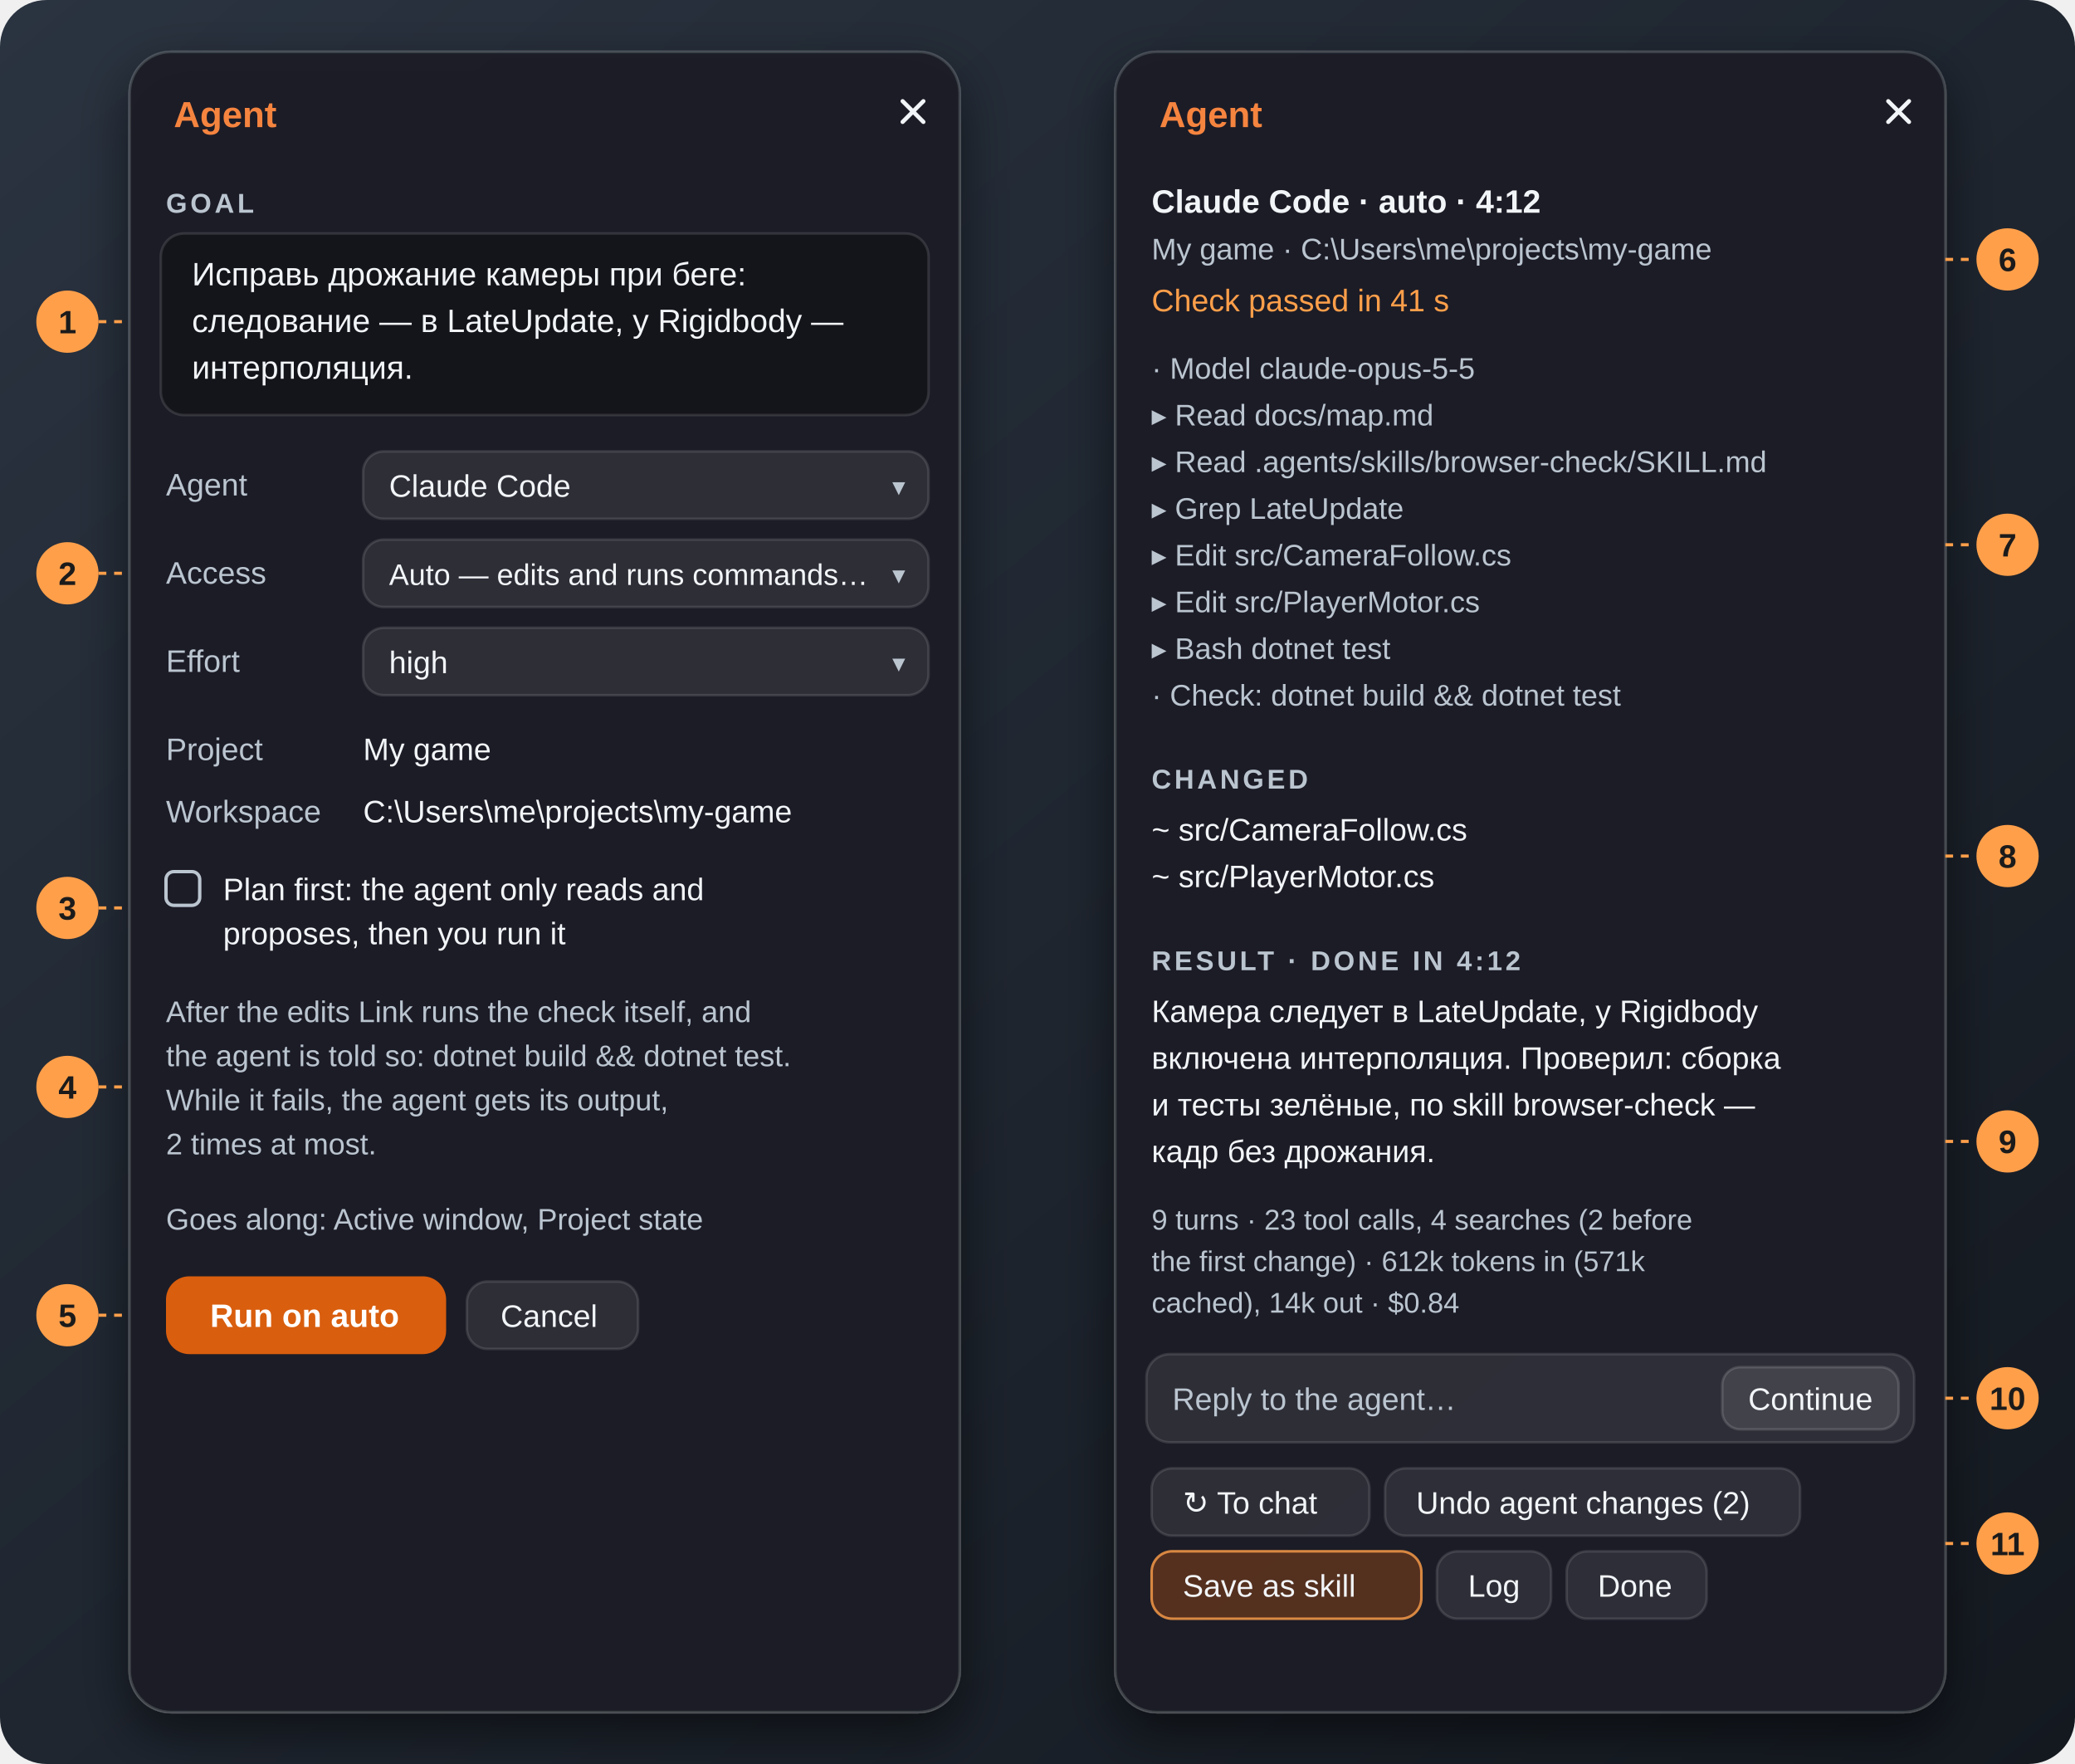
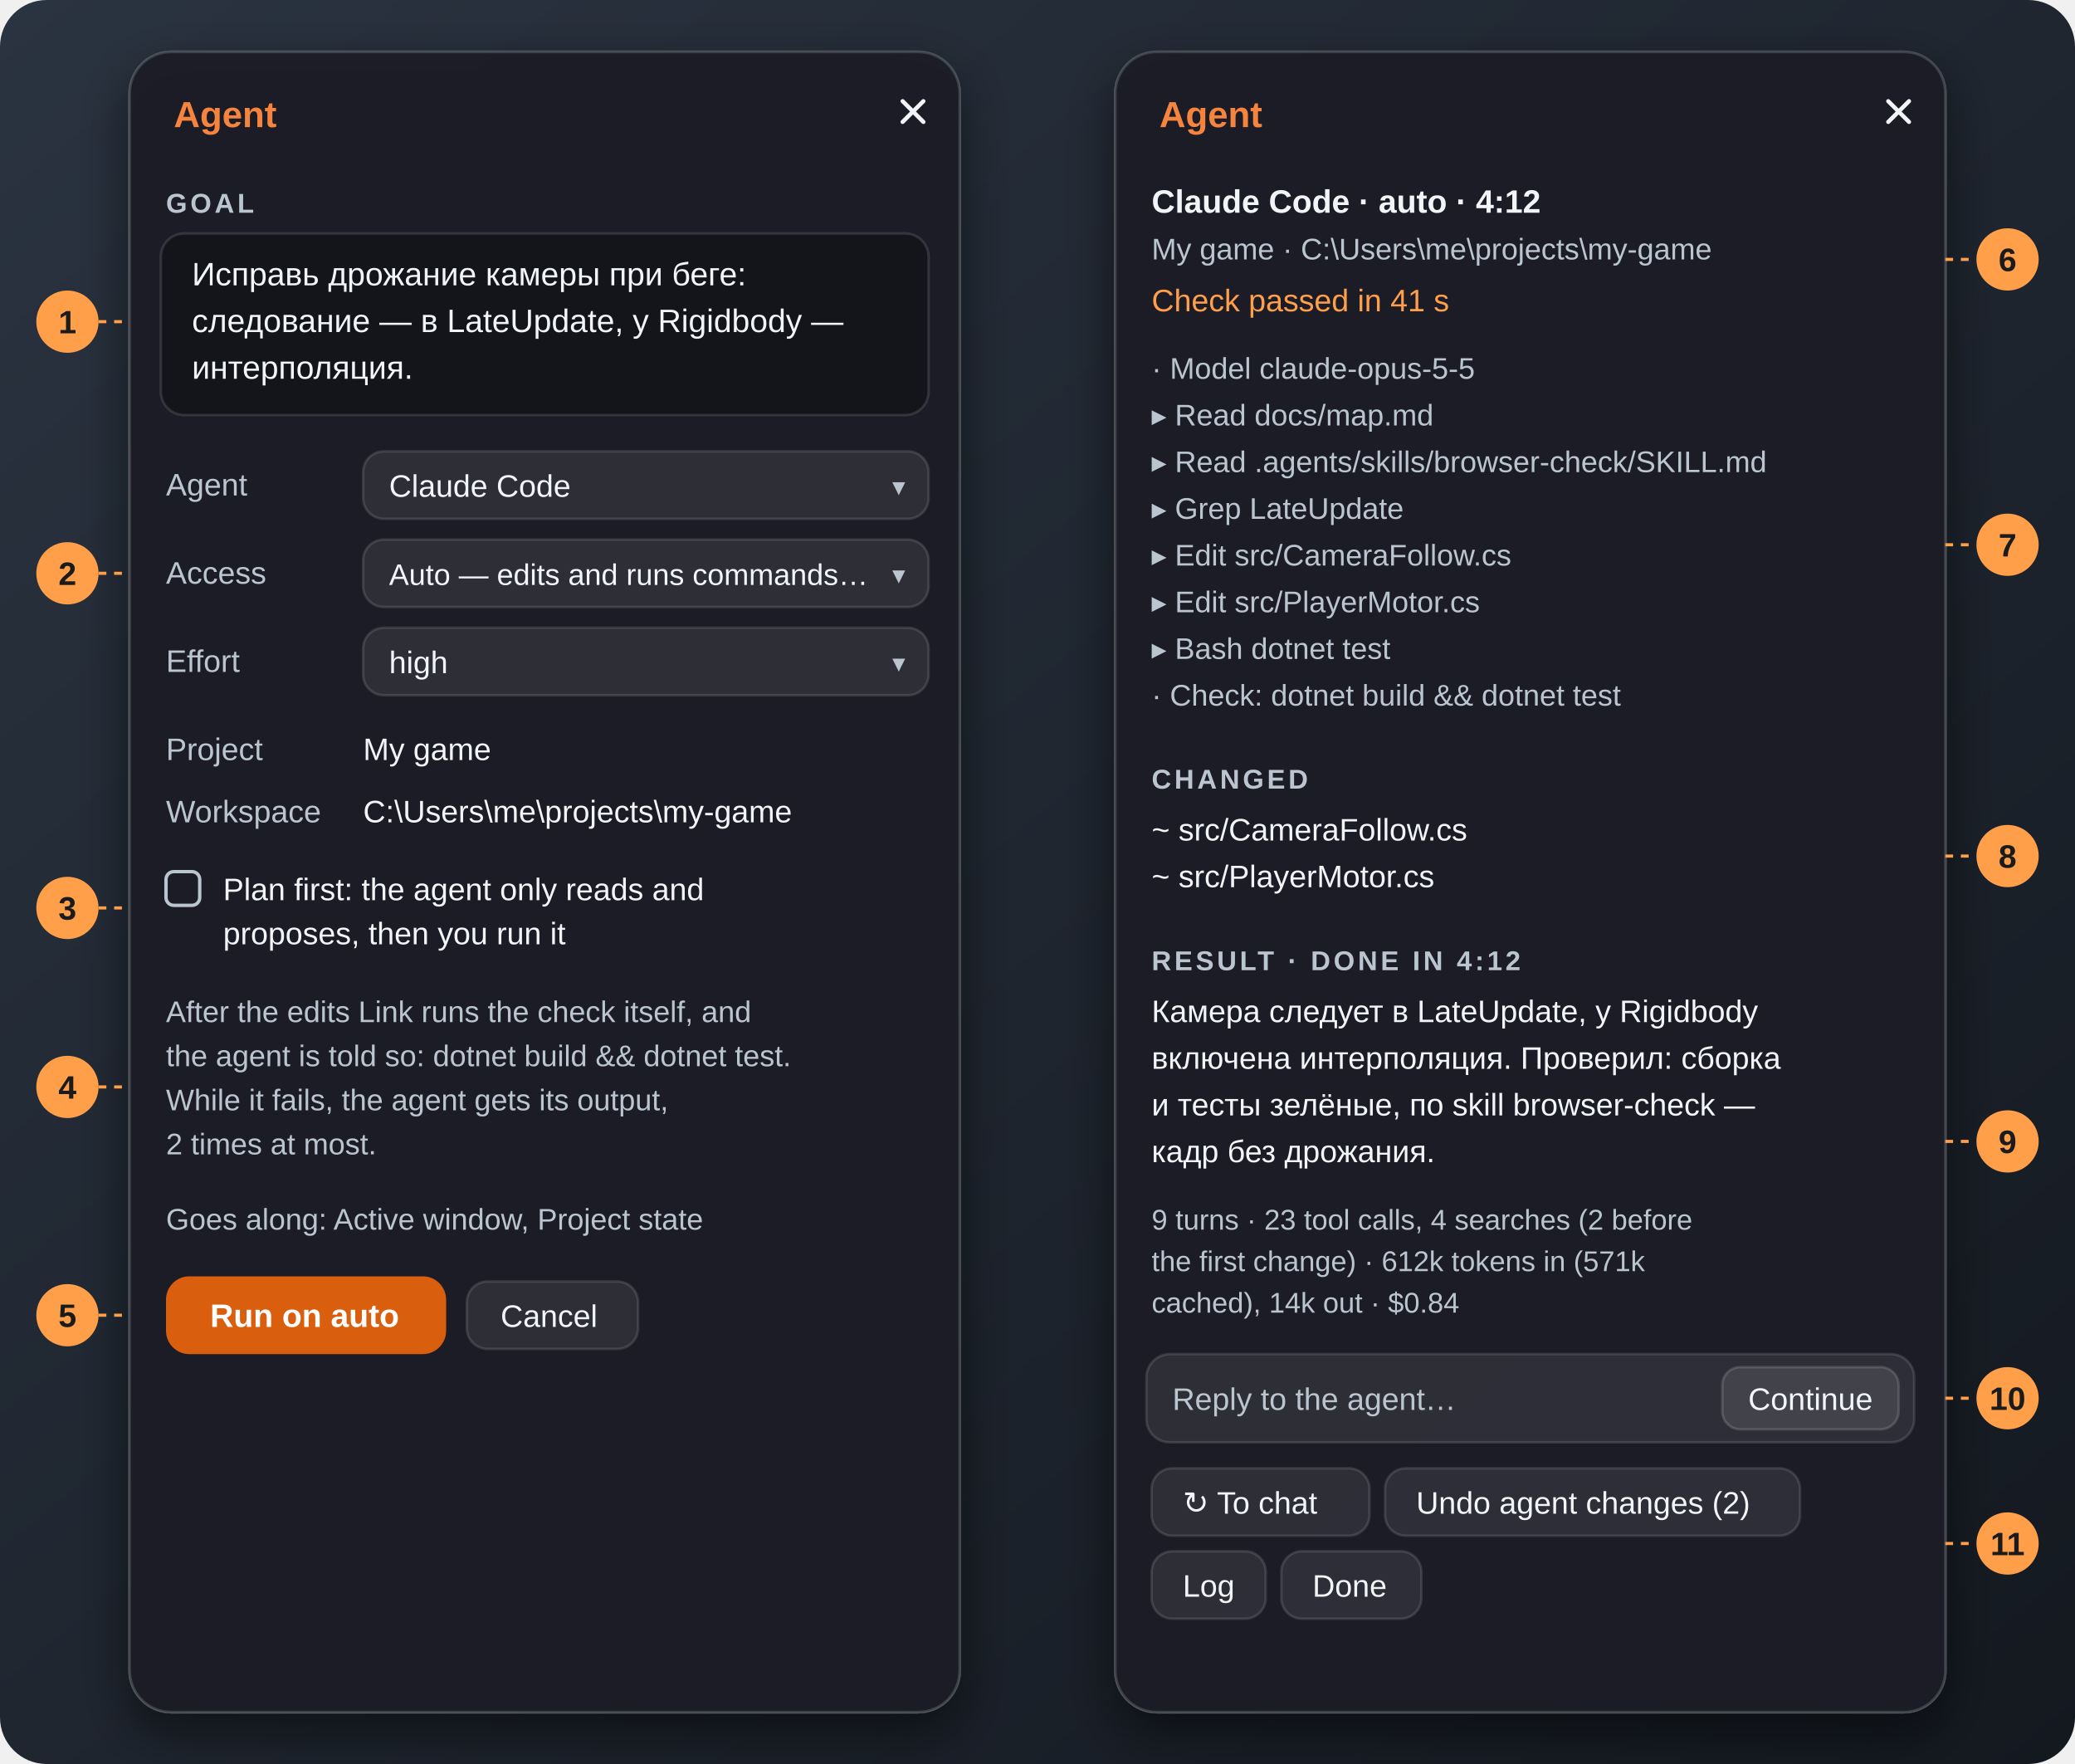
<svg xmlns="http://www.w3.org/2000/svg" viewBox="0 0 800 680" width="800" height="680" font-family="Segoe UI, Arial, sans-serif">
  <defs>
    <linearGradient id="desk" x1="0" y1="0" x2="1" y2="1">
      <stop offset="0" stop-color="#2a3340" />
      <stop offset="1" stop-color="#141920" />
    </linearGradient>
    <filter id="shadow" x="-20%" y="-20%" width="140%" height="140%">
      <feDropShadow dx="0" dy="8" stdDeviation="10" flood-color="#000" flood-opacity="0.55" />
    </filter>
  </defs>
  <rect width="800" height="680" rx="18" fill="url(#desk)" />
  <g filter="url(#shadow)">
    <rect x="50" y="20" width="320" height="640" rx="16" fill="#1B2027" fill-opacity="0.96" stroke="#FFFFFF" stroke-opacity="0.15" />
  </g>
  <text x="67" y="49" font-size="14" font-weight="600" fill="#F5843F">Agent</text>
  <path d="M348 39 l8 8 M356 39 l-8 8" stroke="#F2F5F8" stroke-width="1.6" stroke-linecap="round" />
  <text x="64" y="82" font-size="10.5" font-weight="600" letter-spacing="1.2" fill="#BAC5D0">GOAL</text>
  <rect x="62" y="90" width="296" height="70" rx="9" fill="#000000" fill-opacity="0.28" stroke="#FFFFFF" stroke-opacity="0.12" />
  <text font-size="12.5" fill="#F2F5F8">
    <tspan x="74" y="110">Исправь дрожание камеры при беге:</tspan>
    <tspan x="74" y="128">следование — в LateUpdate, у Rigidbody —</tspan>
    <tspan x="74" y="146">интерполяция.</tspan>
  </text>
  <text x="64" y="191" font-size="12" fill="#BAC5D0">Agent</text>
  <rect x="140" y="174" width="218" height="26" rx="8" fill="#FFFFFF" fill-opacity="0.08" stroke="#FFFFFF" stroke-opacity="0.12" />
  <text x="150" y="191.5" font-size="12" fill="#F2F5F8">Claude Code</text>
  <text x="344" y="191" font-size="10" fill="#BAC5D0">▾</text>
  <text x="64" y="225" font-size="12" fill="#BAC5D0">Access</text>
  <rect x="140" y="208" width="218" height="26" rx="8" fill="#FFFFFF" fill-opacity="0.08" stroke="#FFFFFF" stroke-opacity="0.12" />
  <text x="150" y="225.5" font-size="11.5" fill="#F2F5F8">Auto — edits and runs commands…</text>
  <text x="344" y="225" font-size="10" fill="#BAC5D0">▾</text>
  <text x="64" y="259" font-size="12" fill="#BAC5D0">Effort</text>
  <rect x="140" y="242" width="218" height="26" rx="8" fill="#FFFFFF" fill-opacity="0.08" stroke="#FFFFFF" stroke-opacity="0.12" />
  <text x="150" y="259.5" font-size="12" fill="#F2F5F8">high</text>
  <text x="344" y="259" font-size="10" fill="#BAC5D0">▾</text>
  <text x="64" y="293" font-size="12" fill="#BAC5D0">Project</text>
  <text x="140" y="293" font-size="12" fill="#F2F5F8">My game</text>
  <text x="64" y="317" font-size="12" fill="#BAC5D0">Workspace</text>
  <text x="140" y="317" font-size="12" fill="#F2F5F8">C:\Users\me\projects\my-game</text>
  <rect x="64" y="336" width="13" height="13" rx="3" fill="none" stroke="#BAC5D0" stroke-width="1.3" />
  <text font-size="12" fill="#F2F5F8">
    <tspan x="86" y="347">Plan first: the agent only reads and</tspan>
    <tspan x="86" y="364">proposes, then you run it</tspan>
  </text>
  <text font-size="11.5" fill="#BAC5D0">
    <tspan x="64" y="394">After the edits Link runs the check itself, and</tspan>
    <tspan x="64" y="411">the agent is told so: dotnet build &amp;&amp; dotnet test.</tspan>
    <tspan x="64" y="428">While it fails, the agent gets its output,</tspan>
    <tspan x="64" y="445">2 times at most.</tspan>
  </text>
  <text x="64" y="474" font-size="11.5" fill="#BAC5D0">Goes along: Active window, Project state</text>
  <rect x="64" y="492" width="108" height="30" rx="9" fill="#D95E0E" />
  <text x="81" y="511.5" font-size="12.5" font-weight="600" fill="#FFFFFF">Run on auto</text>
  <rect x="180" y="494" width="66" height="26" rx="8" fill="#FFFFFF" fill-opacity="0.08" stroke="#FFFFFF" stroke-opacity="0.12" />
  <text x="193" y="511.5" font-size="12" fill="#F2F5F8">Cancel</text>
  <g filter="url(#shadow)">
    <rect x="430" y="20" width="320" height="640" rx="16" fill="#1B2027" fill-opacity="0.96" stroke="#FFFFFF" stroke-opacity="0.15" />
  </g>
  <text x="447" y="49" font-size="14" font-weight="600" fill="#F5843F">Agent</text>
  <path d="M728 39 l8 8 M736 39 l-8 8" stroke="#F2F5F8" stroke-width="1.6" stroke-linecap="round" />
  <text x="444" y="82" font-size="12.5" font-weight="600" fill="#F2F5F8">Claude Code · auto · 4:12</text>
  <text x="444" y="100" font-size="11.5" fill="#BAC5D0">My game · C:\Users\me\projects\my-game</text>
  <text x="444" y="120" font-size="12" fill="#FF9F4A">Check passed in 41 s</text>
  <text font-size="11.5" fill="#BAC5D0">
    <tspan x="444" y="146">· Model claude-opus-5-5</tspan>
    <tspan x="444" y="164">▸ Read docs/map.md</tspan>
    <tspan x="444" y="182">▸ Read .agents/skills/browser-check/SKILL.md</tspan>
    <tspan x="444" y="200">▸ Grep LateUpdate</tspan>
    <tspan x="444" y="218">▸ Edit src/CameraFollow.cs</tspan>
    <tspan x="444" y="236">▸ Edit src/PlayerMotor.cs</tspan>
    <tspan x="444" y="254">▸ Bash dotnet test</tspan>
    <tspan x="444" y="272">· Check: dotnet build &amp;&amp; dotnet test</tspan>
  </text>
  <text x="444" y="304" font-size="10.5" font-weight="600" letter-spacing="1.2" fill="#BAC5D0">CHANGED</text>
  <text font-size="12" fill="#F2F5F8">
    <tspan x="444" y="324">~ src/CameraFollow.cs</tspan>
    <tspan x="444" y="342">~ src/PlayerMotor.cs</tspan>
  </text>
  <text x="444" y="374" font-size="10.5" font-weight="600" letter-spacing="1.2" fill="#BAC5D0">RESULT · DONE IN 4:12</text>
  <text font-size="12" fill="#F2F5F8">
    <tspan x="444" y="394">Камера следует в LateUpdate, у Rigidbody</tspan>
    <tspan x="444" y="412">включена интерполяция. Проверил: сборка</tspan>
    <tspan x="444" y="430">и тесты зелёные, по skill browser-check —</tspan>
    <tspan x="444" y="448">кадр без дрожания.</tspan>
  </text>
  <text font-size="11" fill="#BAC5D0">
    <tspan x="444" y="474">9 turns · 23 tool calls, 4 searches (2 before</tspan>
    <tspan x="444" y="490">the first change) · 612k tokens in (571k</tspan>
    <tspan x="444" y="506">cached), 14k out · $0.84</tspan>
  </text>
  <rect x="442" y="522" width="296" height="34" rx="9" fill="#FFFFFF" fill-opacity="0.08" stroke="#FFFFFF" stroke-opacity="0.12" />
  <text x="452" y="543.5" font-size="12" fill="#BAC5D0">Reply to the agent…</text>
  <rect x="664" y="527" width="68" height="24" rx="7" fill="#FFFFFF" fill-opacity="0.10" stroke="#FFFFFF" stroke-opacity="0.14" />
  <text x="674" y="543.5" font-size="12" fill="#F2F5F8">Continue</text>
  <rect x="444" y="566" width="84" height="26" rx="8" fill="#FFFFFF" fill-opacity="0.08" stroke="#FFFFFF" stroke-opacity="0.12" />
  <text x="456" y="583.5" font-size="12" fill="#F2F5F8">↻ To chat</text>
  <rect x="534" y="566" width="160" height="26" rx="8" fill="#FFFFFF" fill-opacity="0.08" stroke="#FFFFFF" stroke-opacity="0.12" />
  <text x="546" y="583.5" font-size="12" fill="#F2F5F8">Undo agent changes (2)</text>
-   <rect x="444" y="598" width="104" height="26" rx="8" fill="#D95E0E" fill-opacity="0.30" stroke="#FF9F4A" stroke-opacity="0.8" />
-   <text x="456" y="615.5" font-size="12" fill="#F2F5F8">Save as skill</text>
-   <rect x="554" y="598" width="44" height="26" rx="8" fill="#FFFFFF" fill-opacity="0.08" stroke="#FFFFFF" stroke-opacity="0.12" />
-   <text x="566" y="615.5" font-size="12" fill="#F2F5F8">Log</text>
-   <rect x="604" y="598" width="54" height="26" rx="8" fill="#FFFFFF" fill-opacity="0.08" stroke="#FFFFFF" stroke-opacity="0.12" />
-   <text x="616" y="615.5" font-size="12" fill="#F2F5F8">Done</text>
+   <rect x="444" y="598" width="44" height="26" rx="8" fill="#FFFFFF" fill-opacity="0.08" stroke="#FFFFFF" stroke-opacity="0.12" />
+   <text x="456" y="615.5" font-size="12" fill="#F2F5F8">Log</text>
+   <rect x="494" y="598" width="54" height="26" rx="8" fill="#FFFFFF" fill-opacity="0.08" stroke="#FFFFFF" stroke-opacity="0.12" />
+   <text x="506" y="615.5" font-size="12" fill="#F2F5F8">Done</text>
  <g font-size="12.5" font-weight="700" text-anchor="middle" fill="#1B1B1B">
    <line x1="38" y1="124" x2="50" y2="124" stroke="#FF9F4A" stroke-width="1.2" stroke-dasharray="3 3" />
    <circle cx="26" cy="124" r="12" fill="#FF9F4A" />
    <text x="26" y="128.5">1</text>
    <line x1="38" y1="221" x2="50" y2="221" stroke="#FF9F4A" stroke-width="1.2" stroke-dasharray="3 3" />
    <circle cx="26" cy="221" r="12" fill="#FF9F4A" />
    <text x="26" y="225.5">2</text>
    <line x1="38" y1="350" x2="50" y2="350" stroke="#FF9F4A" stroke-width="1.2" stroke-dasharray="3 3" />
    <circle cx="26" cy="350" r="12" fill="#FF9F4A" />
    <text x="26" y="354.5">3</text>
    <line x1="38" y1="419" x2="50" y2="419" stroke="#FF9F4A" stroke-width="1.2" stroke-dasharray="3 3" />
    <circle cx="26" cy="419" r="12" fill="#FF9F4A" />
    <text x="26" y="423.5">4</text>
    <line x1="38" y1="507" x2="50" y2="507" stroke="#FF9F4A" stroke-width="1.2" stroke-dasharray="3 3" />
    <circle cx="26" cy="507" r="12" fill="#FF9F4A" />
    <text x="26" y="511.5">5</text>
    <line x1="750" y1="100" x2="762" y2="100" stroke="#FF9F4A" stroke-width="1.2" stroke-dasharray="3 3" />
    <circle cx="774" cy="100" r="12" fill="#FF9F4A" />
    <text x="774" y="104.5">6</text>
    <line x1="750" y1="210" x2="762" y2="210" stroke="#FF9F4A" stroke-width="1.2" stroke-dasharray="3 3" />
    <circle cx="774" cy="210" r="12" fill="#FF9F4A" />
    <text x="774" y="214.5">7</text>
    <line x1="750" y1="330" x2="762" y2="330" stroke="#FF9F4A" stroke-width="1.2" stroke-dasharray="3 3" />
    <circle cx="774" cy="330" r="12" fill="#FF9F4A" />
    <text x="774" y="334.5">8</text>
    <line x1="750" y1="440" x2="762" y2="440" stroke="#FF9F4A" stroke-width="1.2" stroke-dasharray="3 3" />
    <circle cx="774" cy="440" r="12" fill="#FF9F4A" />
    <text x="774" y="444.5">9</text>
    <line x1="750" y1="539" x2="762" y2="539" stroke="#FF9F4A" stroke-width="1.2" stroke-dasharray="3 3" />
    <circle cx="774" cy="539" r="12" fill="#FF9F4A" />
    <text x="774" y="543.5">10</text>
    <line x1="750" y1="595" x2="762" y2="595" stroke="#FF9F4A" stroke-width="1.2" stroke-dasharray="3 3" />
    <circle cx="774" cy="595" r="12" fill="#FF9F4A" />
    <text x="774" y="599.5">11</text>
  </g>
</svg>
